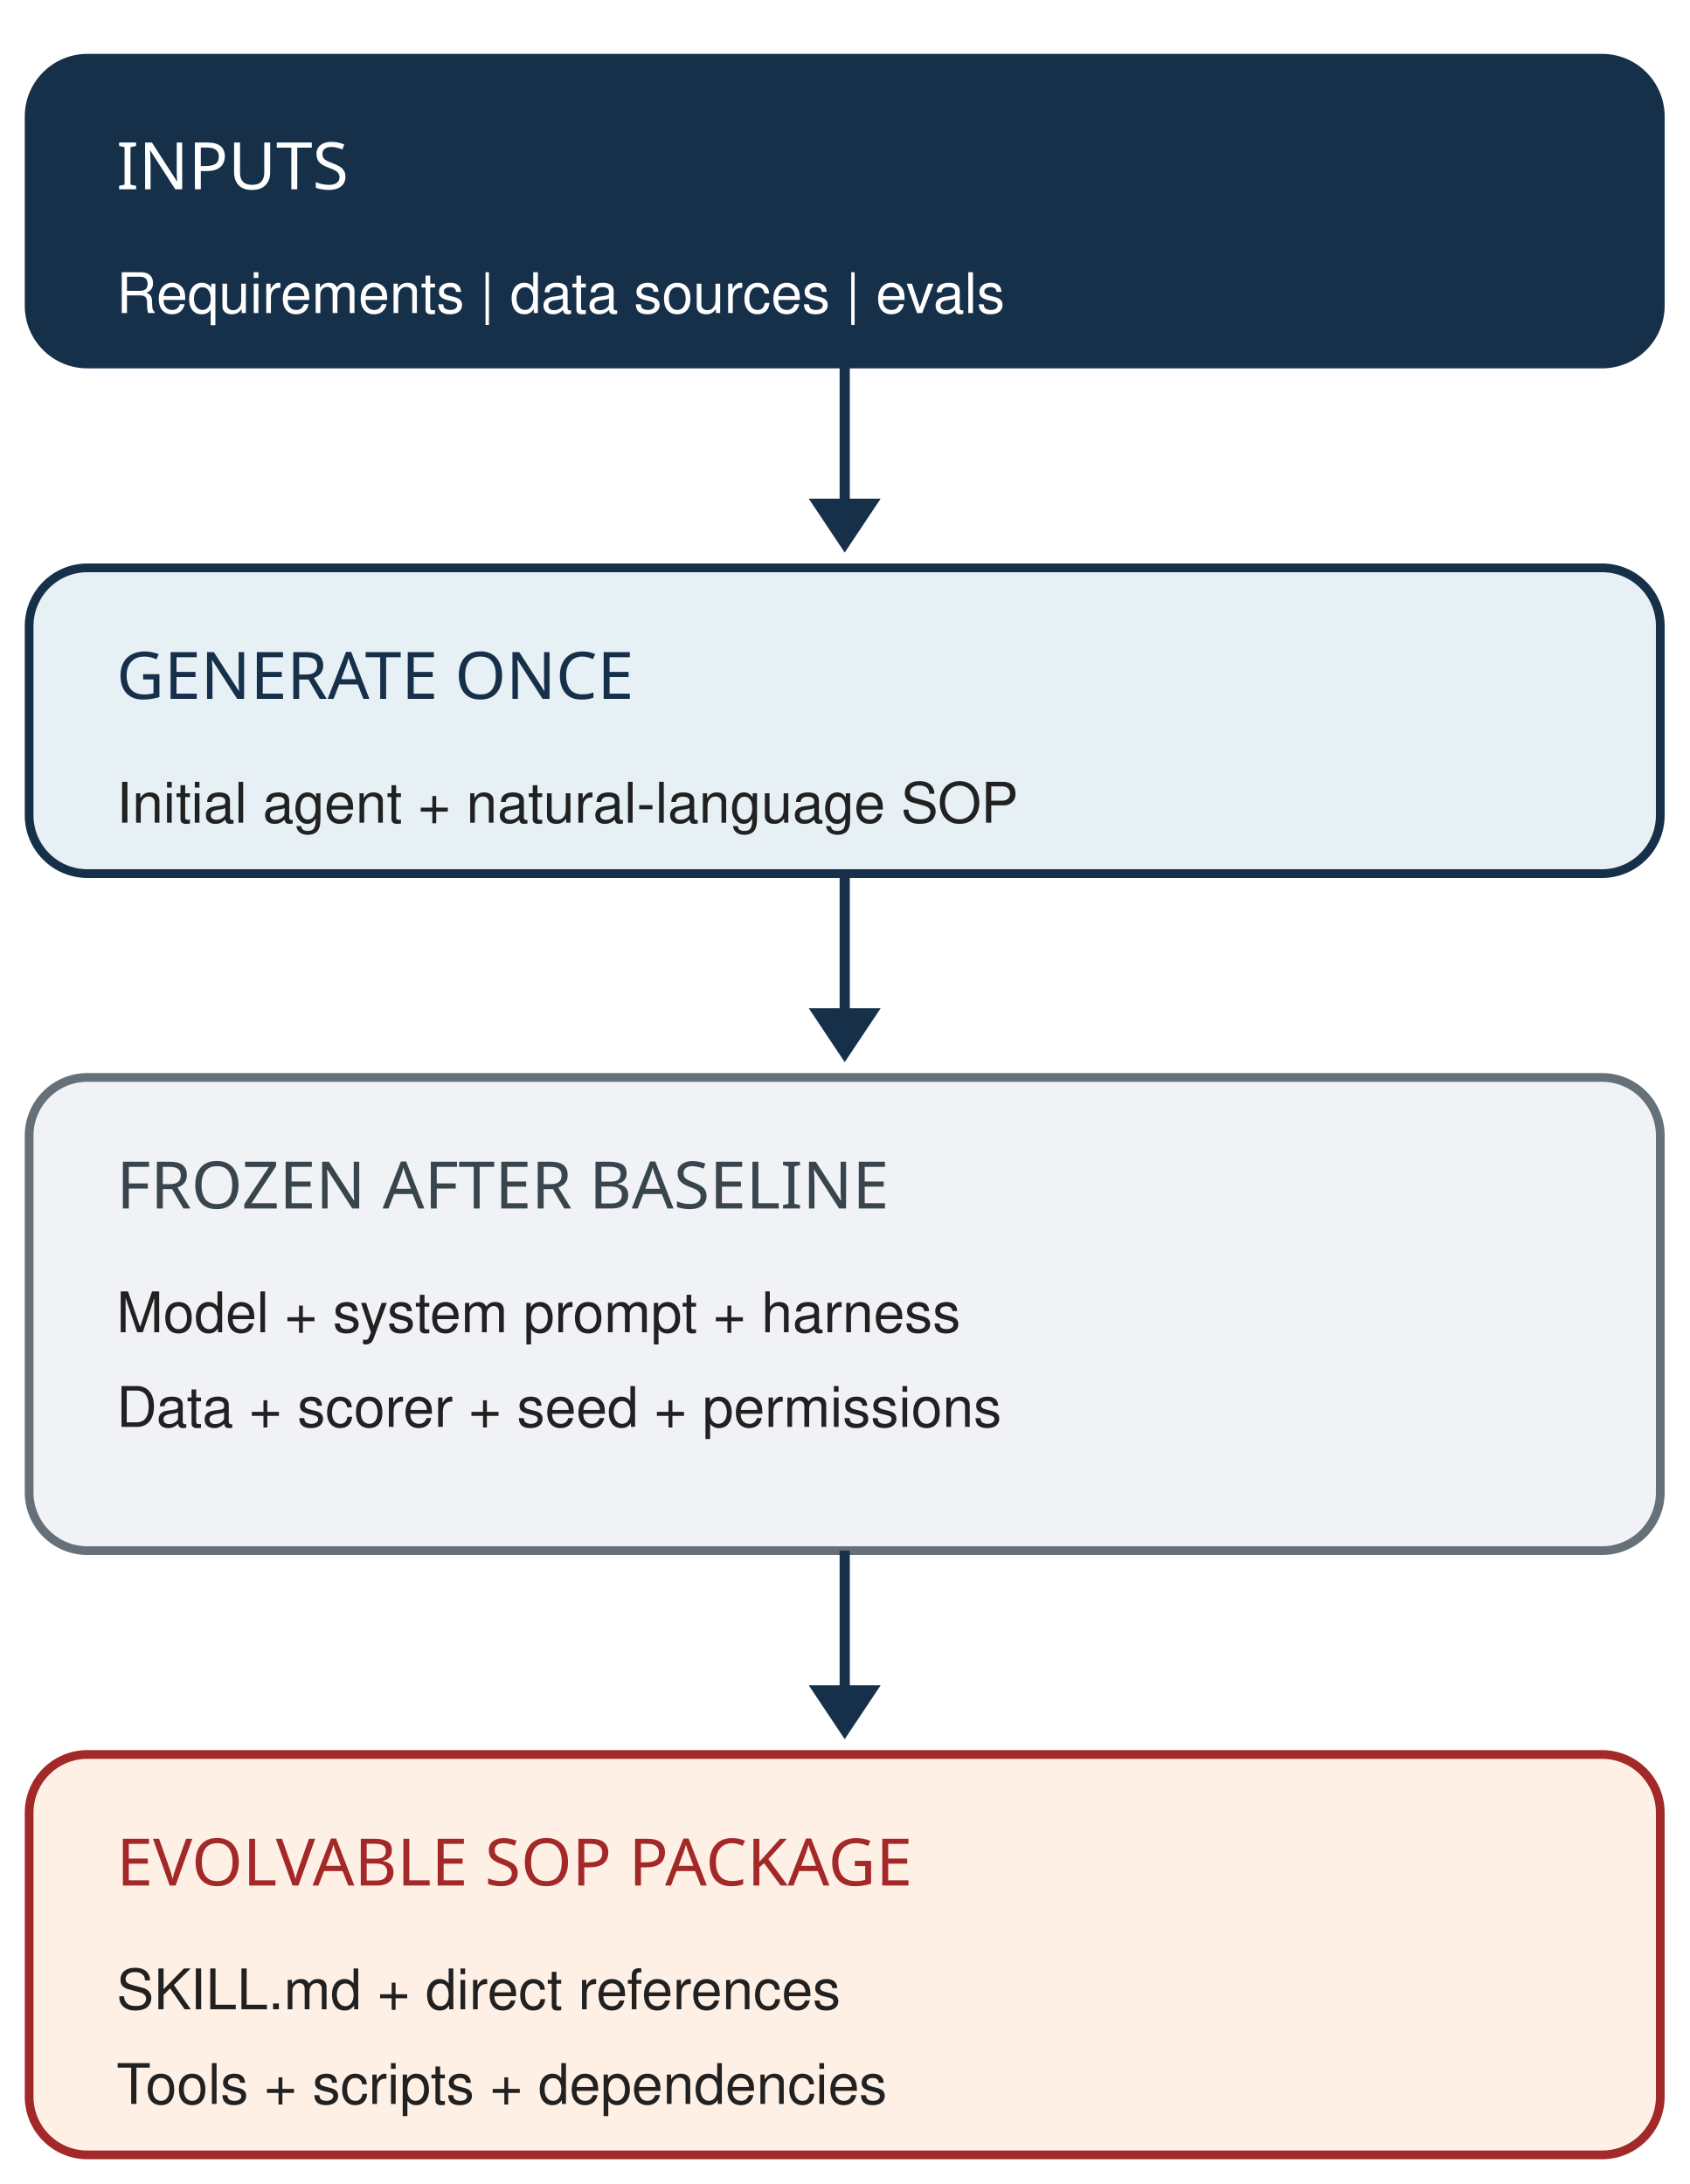
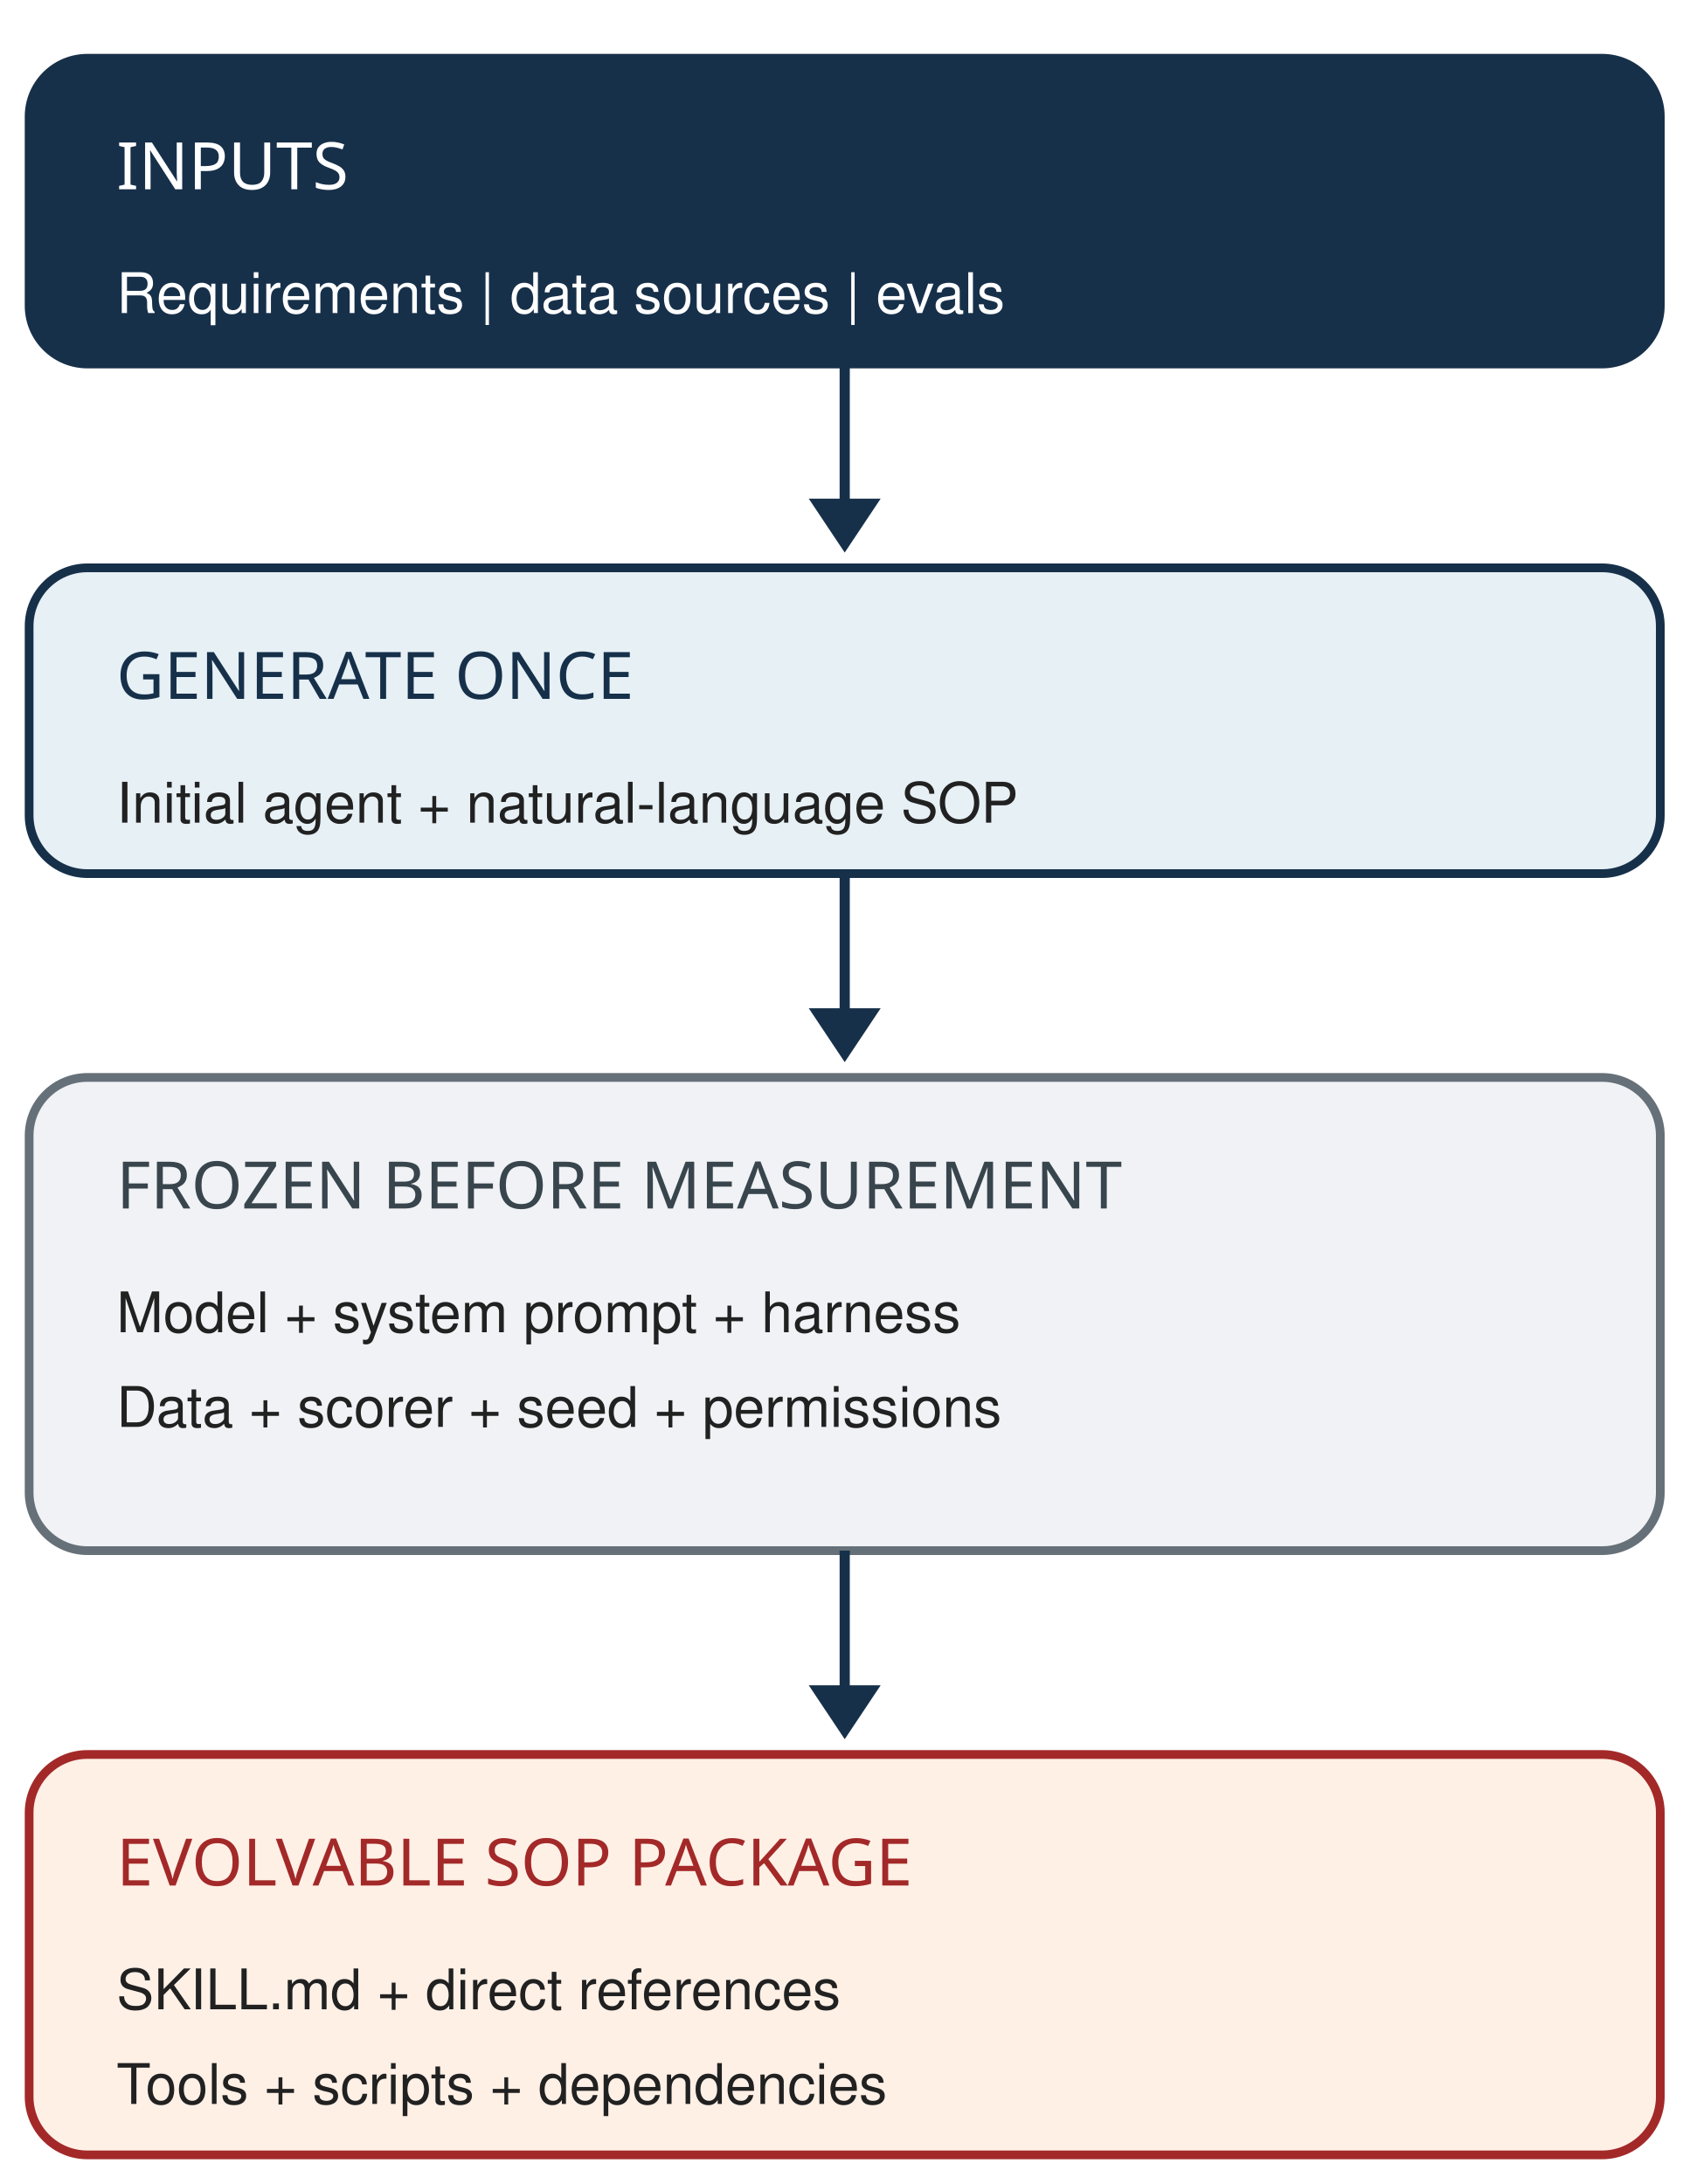
<svg xmlns="http://www.w3.org/2000/svg" width="232" height="300" preserveAspectRatio="xMinYMin meet" viewBox="0 0 232 300" version="1.0" fill-rule="evenodd">
  <clipPath id="clip">
    <rect x="0" y="0" width="232" height="300" />
  </clipPath>
  <g id="group" transform="scale(1,-1) translate(0,-300)" style="clip-path: url(#clip)">
    <g transform="">
      <rect x="4" y="250" width="224" height="42" rx="8" ry="8" style="stroke: rgb(9%,19%,29%); stroke-linecap: butt; stroke-width: 1.2; fill: rgb(9%,19%,29%); fill-rule: evenodd;" />
      <text x="16" y="274" style="font-family: Helvetica-Bold; font-size: 9px;fill: rgb(100%,100%,100%); stroke:none;" transform="translate(0,548) scale(1,-1)">INPUTS</text>
      <text x="16" y="257" style="font-family: Helvetica; font-size: 7.7px;fill: rgb(100%,100%,100%); stroke:none;" transform="translate(0,514) scale(1,-1)">Requirements  |  data sources  |  evals</text>
      <path d="M 116,250 L 116,228 Z" style="stroke: rgb(9%,19%,29%); stroke-linecap: butt; stroke-width: 1.4;" />
      <polygon points="112 231, 120 231, 116 225" style="stroke: rgb(9%,19%,29%); stroke-linecap: butt; stroke-width: 1; fill: rgb(9%,19%,29%); fill-rule: evenodd;" />
      <rect x="4" y="180" width="224" height="42" rx="8" ry="8" style="stroke: rgb(9%,19%,29%); stroke-linecap: butt; stroke-width: 1.2; fill: rgb(90%,94%,96%); fill-rule: evenodd;" />
      <text x="16" y="204" style="font-family: Helvetica-Bold; font-size: 9px;fill: rgb(9%,19%,29%); stroke:none;" transform="translate(0,408) scale(1,-1)">GENERATE ONCE</text>
      <text x="16" y="187" style="font-family: Helvetica; font-size: 7.7px;fill: rgb(13%,13%,13%); stroke:none;" transform="translate(0,374) scale(1,-1)">Initial agent + natural-language SOP</text>
      <path d="M 116,180 L 116,158 Z" style="stroke: rgb(9%,19%,29%); stroke-linecap: butt; stroke-width: 1.4;" />
      <polygon points="112 161, 120 161, 116 155" style="stroke: rgb(9%,19%,29%); stroke-linecap: butt; stroke-width: 1; fill: rgb(9%,19%,29%); fill-rule: evenodd;" />
      <rect x="4" y="87" width="224" height="65" rx="8" ry="8" style="stroke: rgb(40%,44%,47%); stroke-linecap: butt; stroke-width: 1.2; fill: rgb(94%,95%,96%); fill-rule: evenodd;" />
-       <text x="16" y="134" style="font-family: Helvetica-Bold; font-size: 9px;fill: rgb(22%,27%,30%); stroke:none;" transform="translate(0,268) scale(1,-1)">FROZEN AFTER BASELINE</text>
+       <text x="16" y="134" style="font-family: Helvetica-Bold; font-size: 9px;fill: rgb(22%,27%,30%); stroke:none;" transform="translate(0,268) scale(1,-1)">FROZEN BEFORE MEASUREMENT</text>
      <text x="16" y="117" style="font-family: Helvetica; font-size: 7.7px;fill: rgb(13%,13%,13%); stroke:none;" transform="translate(0,234) scale(1,-1)">Model + system prompt + harness</text>
      <text x="16" y="104" style="font-family: Helvetica; font-size: 7.7px;fill: rgb(13%,13%,13%); stroke:none;" transform="translate(0,208) scale(1,-1)">Data + scorer + seed + permissions</text>
      <path d="M 116,87 L 116,65 Z" style="stroke: rgb(9%,19%,29%); stroke-linecap: butt; stroke-width: 1.4;" />
      <polygon points="112 68, 120 68, 116 62" style="stroke: rgb(9%,19%,29%); stroke-linecap: butt; stroke-width: 1; fill: rgb(9%,19%,29%); fill-rule: evenodd;" />
      <rect x="4" y="4" width="224" height="55" rx="8" ry="8" style="stroke: rgb(64%,16%,16%); stroke-linecap: butt; stroke-width: 1.2; fill: rgb(100%,94%,90%); fill-rule: evenodd;" />
      <text x="16" y="41" style="font-family: Helvetica-Bold; font-size: 9px;fill: rgb(64%,16%,16%); stroke:none;" transform="translate(0,82) scale(1,-1)">EVOLVABLE SOP PACKAGE</text>
      <text x="16" y="24" style="font-family: Helvetica; font-size: 7.7px;fill: rgb(13%,13%,13%); stroke:none;" transform="translate(0,48) scale(1,-1)">SKILL.md + direct references</text>
      <text x="16" y="11" style="font-family: Helvetica; font-size: 7.7px;fill: rgb(13%,13%,13%); stroke:none;" transform="translate(0,22) scale(1,-1)">Tools + scripts + dependencies</text>
    </g>
  </g>
</svg>
